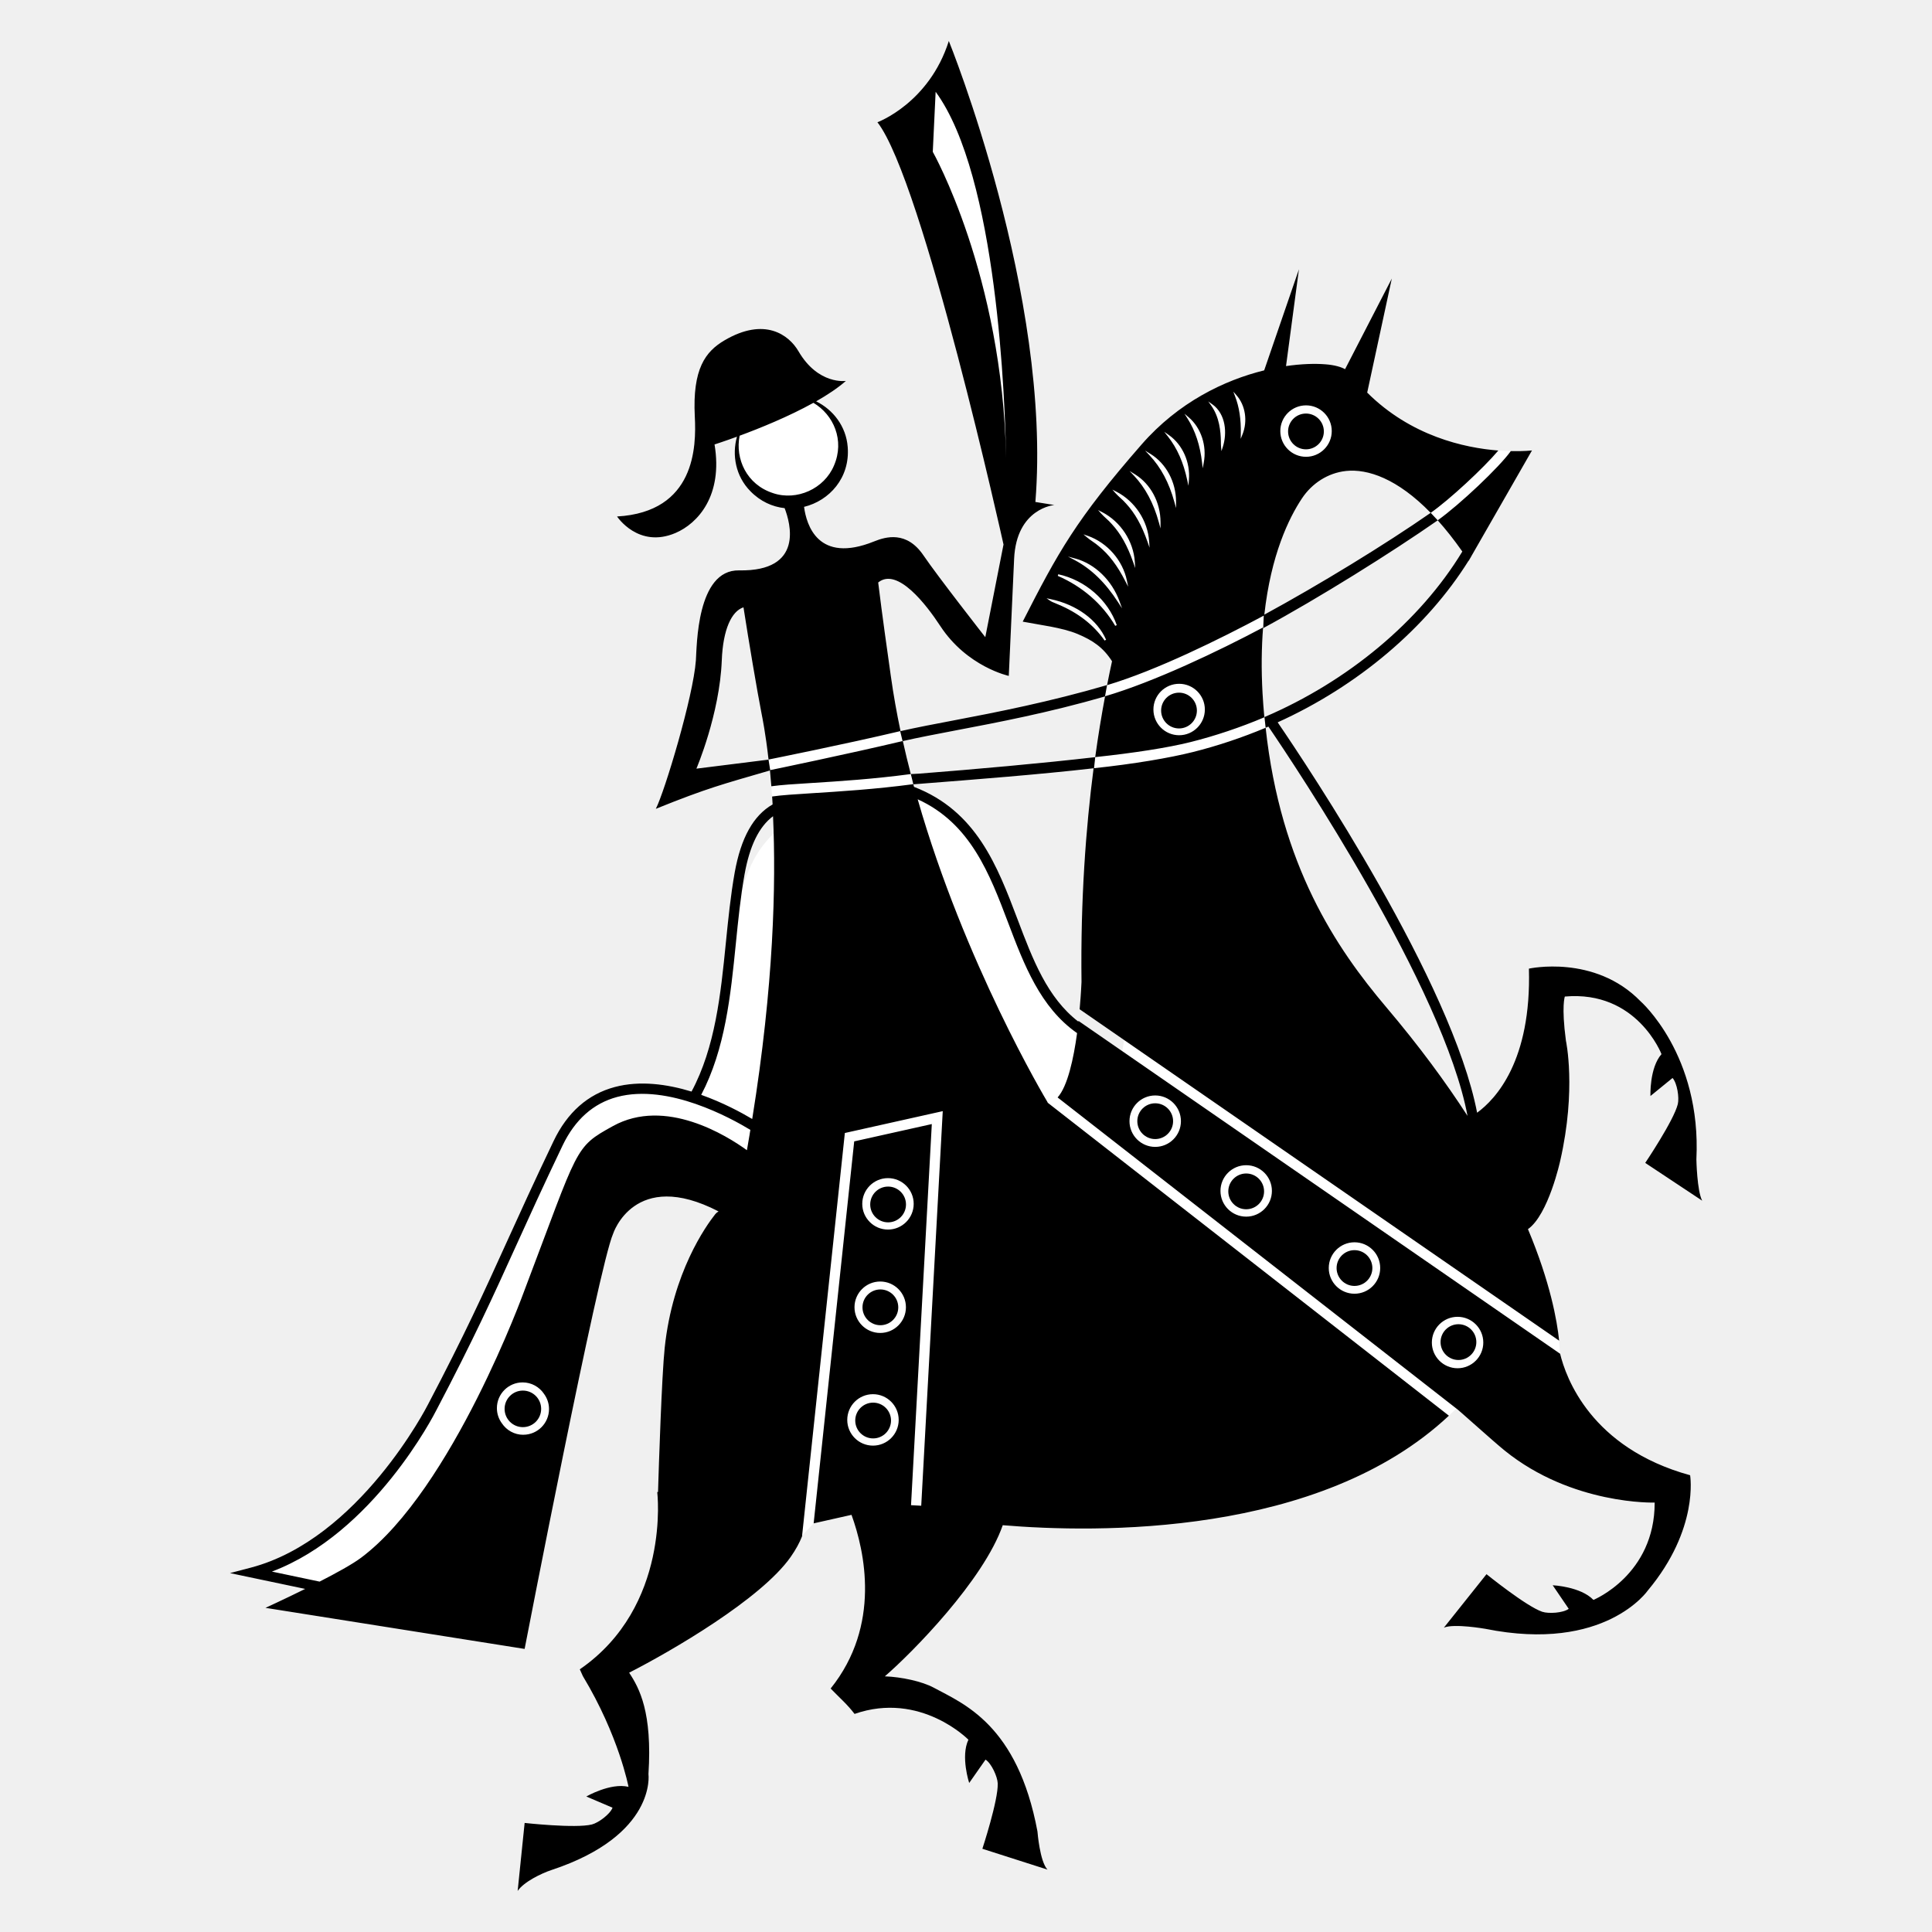
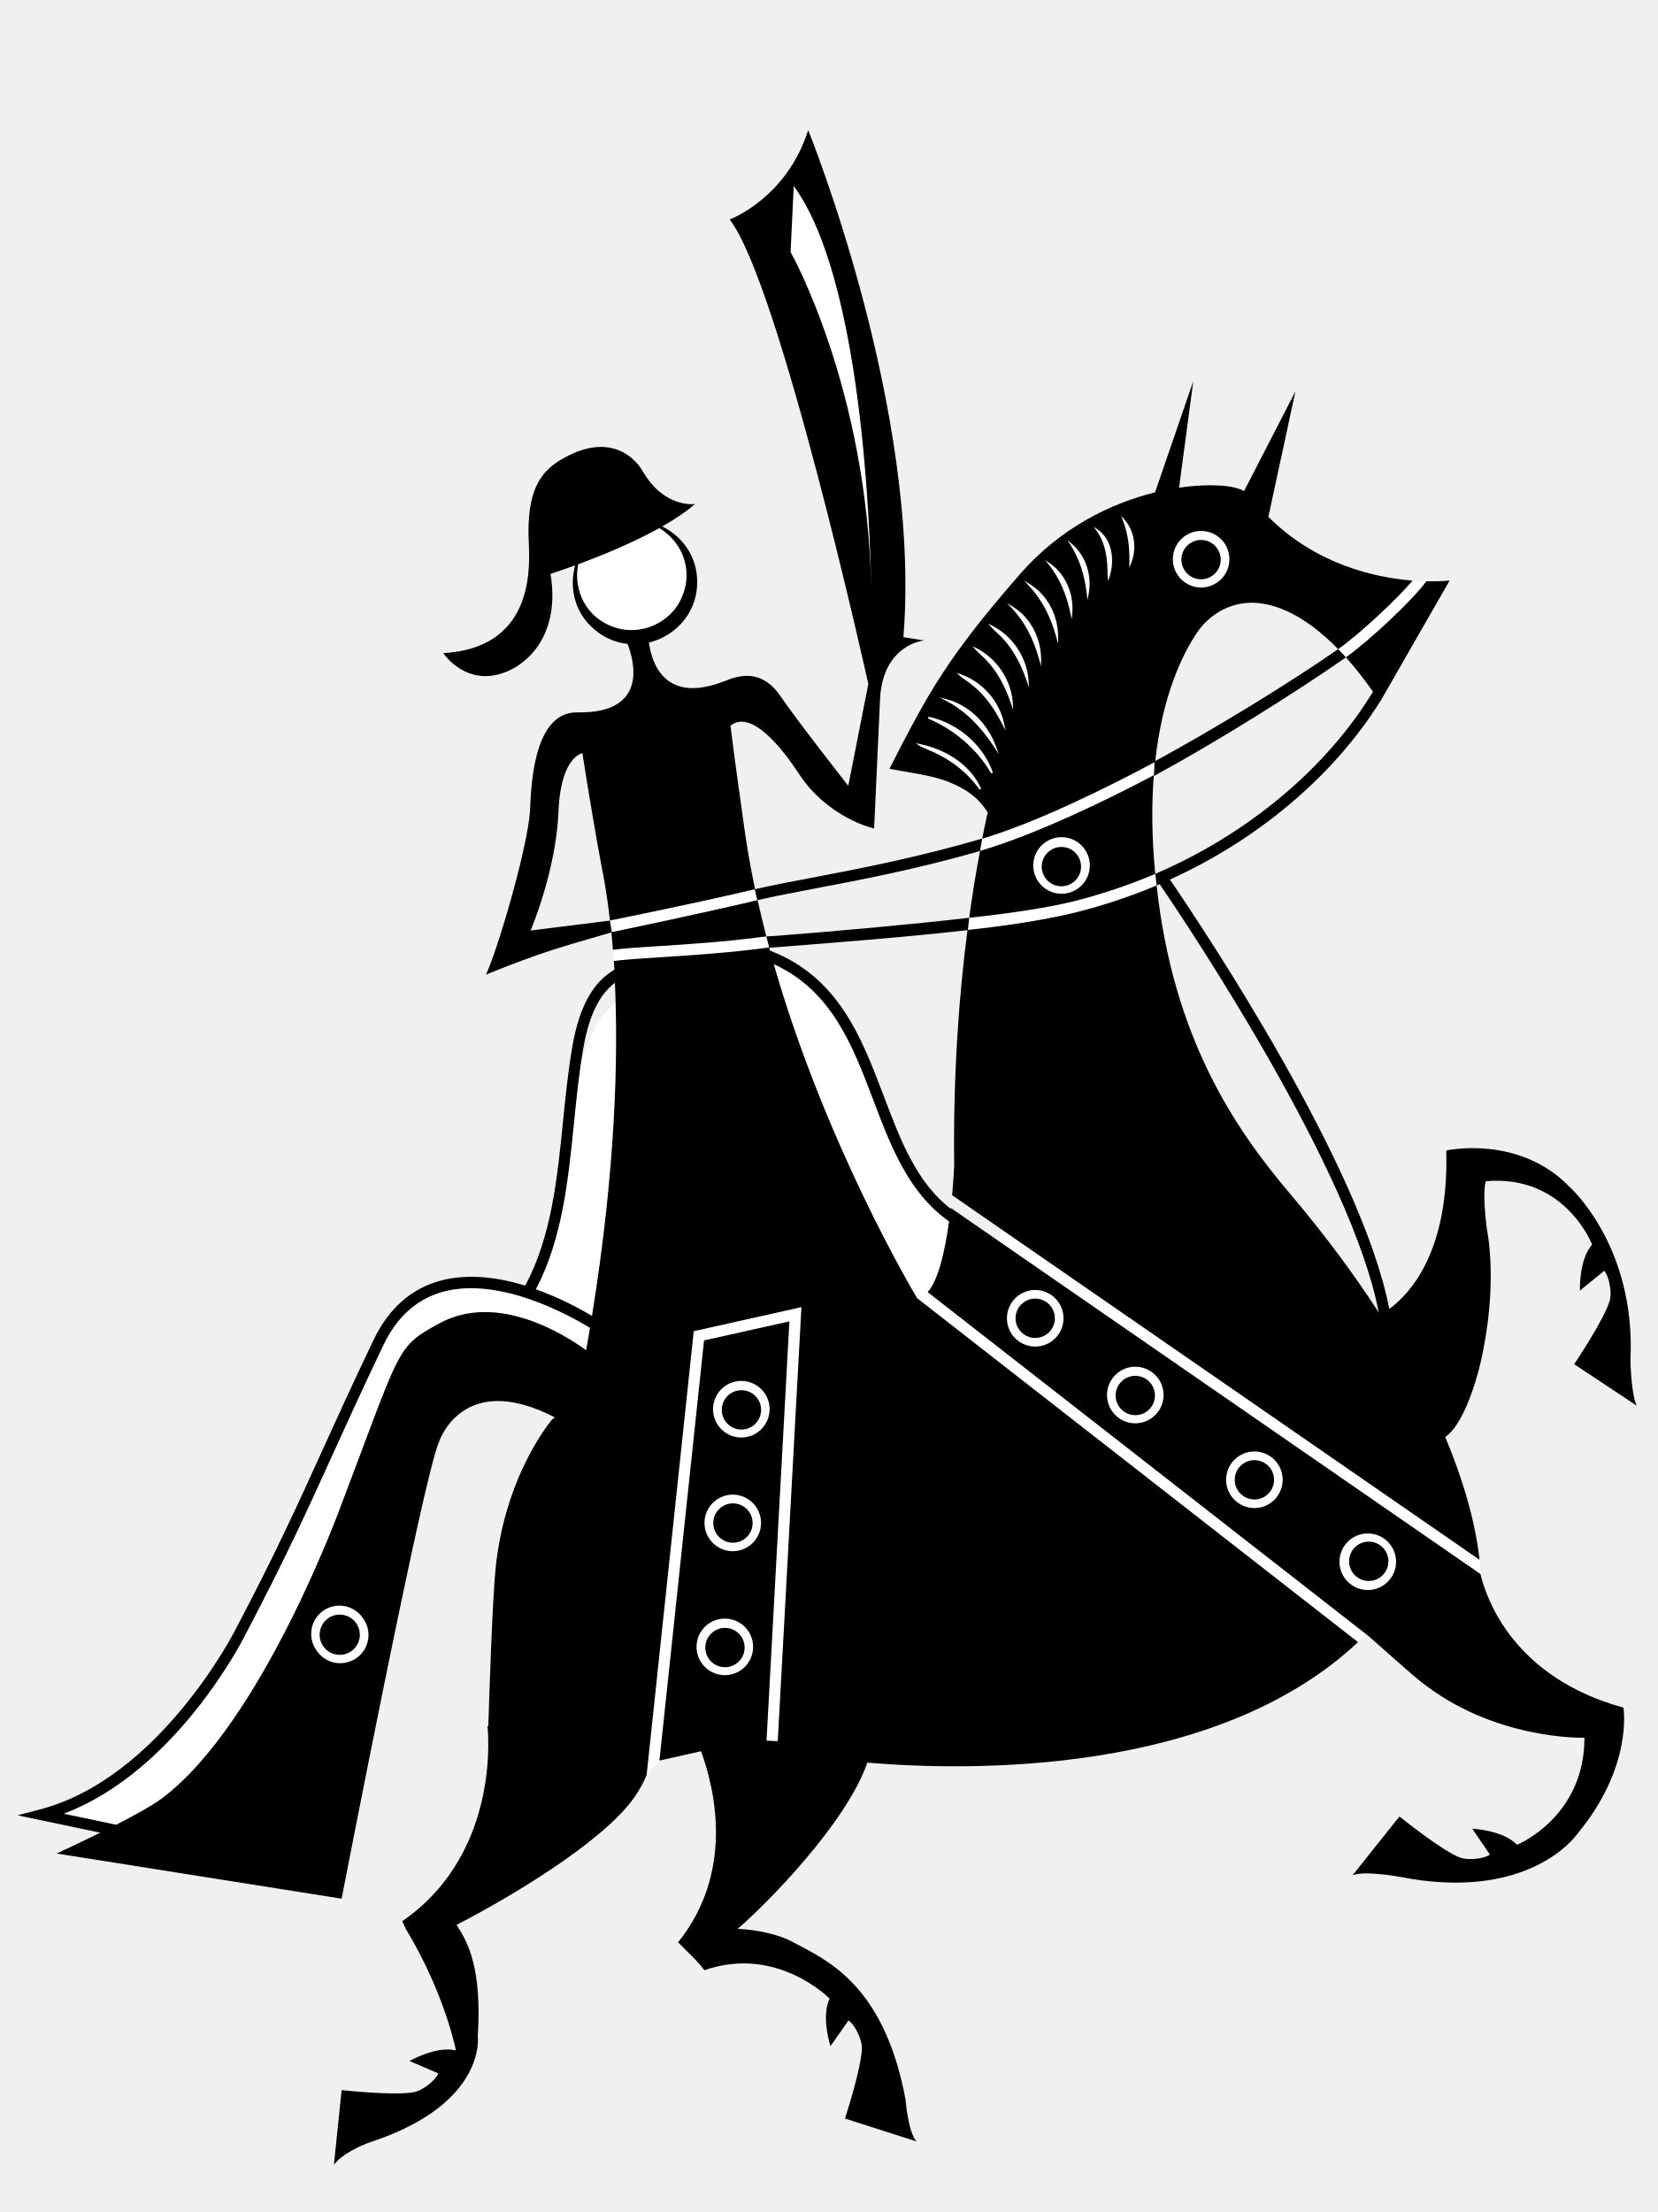
- <svg xmlns="http://www.w3.org/2000/svg" version="1.1" viewBox="0 0 595 595">
+ <svg xmlns="http://www.w3.org/2000/svg" id="Layer_1" version="1.1" viewBox="0 0 446 595">
  <defs>
    <style>
      .st0 {
        fill: #fff;
      }
    </style>
  </defs>
  <g id="Black">
-     <path class="st0" d="M480.47,416.9l-.04.03v-.04h0s-.26-4-.26-4c-.62-6.08-2.7-17.9-9.6-34.35,6.34-4.47,9.95-21.12,9.95-21.12,5.01-22.03,1.74-36.92,1.74-36.92-1.43-10.75-.33-13.59-.33-13.59,22.21-1.97,29.76,17.73,29.76,17.73-3.76,4.3-3.4,12.9-3.4,12.9l6.81-5.55c1.43,1.61,2.1,6.06,1.61,8.06-1.23,5.02-10.03,18.09-10.03,18.09l17.55,11.64c-1.61-3.04-1.79-12.72-1.79-12.72,1.61-32.24-17.22-48.72-17.22-48.72-14.15-14.51-34.36-10.03-34.36-10.03.8,28.4-10.2,40.17-15.95,44.37-7.72-40.04-51.94-106.34-61.42-120.22,24.65-11.15,45.88-29.1,58.8-49.79.01.02.02.03.03.05l.52-.91c.07-.11.14-.21.2-.32h-.02l18.79-32.77s-2.49.3-6.53.21l-3.84-.18c-10.45-.82-26.9-4.43-40.38-17.84l7.58-35.13-14.4,27.92c-1.15-.67-3.2-1.28-5.95-1.5-3.4-.27-7.58-.14-12.23.54l3.98-29.82-10.71,31.14c-12.25,3.01-26.39,9.81-37.75,22.82-20.19,23.12-25.72,33.18-36.62,54.57,5.1,1,12.11,1.79,16.9,3.8,4.72,1.98,7.88,4.14,10.61,8.4-.5,2.26-1.01,4.71-1.52,7.33-17.59,5.15-34.16,8.4-47.07,10.85-6.22,1.18-11.68,2.22-16.54,3.33-1.17-5.57-2.18-11.19-2.97-16.83-.91-6.46-2.69-18.89-3.91-28.94,5.91-4.81,14.88,6.92,19.09,13.36,8.25,12.63,21.13,15.41,21.13,15.41l1.64-36.02c.7-15.67,12.4-16.61,12.4-16.61l-5.85-.94c5.15-63.62-26.66-141.97-26.66-141.97-6.08,19.18-21.99,25.03-21.99,25.03,14.03,18.01,38.83,130.04,38.83,130.04l-5.61,28.53s-14.61-18.66-19.03-25.17c-5.18-7.63-11.59-5.77-15.21-4.31-17.33,7-20.85-5.17-21.57-10.64,7.77-1.89,14.2-8.92,13.44-18.45-.49-6.37-4.49-11.47-9.72-14.05,3.5-1.99,6.69-4.11,9.17-6.29,0,0-8.53,1.29-14.6-9.12-2.96-5.08-10.44-10.65-22.82-3.36-5.79,3.41-9.89,8.68-9.12,23.49.48,9.26.16,29.35-23.95,30.74,0,0,6.56,9.98,18.02,5.08,6.85-2.93,14.65-11.48,12.01-27.26,0,0,2.75-.87,6.9-2.39-1.58,5.69-.41,12.14,4.1,16.75,3.1,3.2,6.83,4.85,10.58,5.26,1.76,4.55,6.06,19.53-14.05,19.16-13.07-.24-12.97,23.39-13.28,27.72-.8,11.13-9.61,40.39-12.34,45.72,16.01-6.47,20.71-7.61,35.07-11.8l.51,4.85.32,4.39c.02.39.05.79.07,1.2-5.93,3.4-9.76,10.29-11.68,20.99-1.25,7-1.99,14.39-2.71,21.53-1.59,15.87-3.25,32.24-10.58,45.91-7.47-2.28-15.87-3.47-23.64-1.4-8.28,2.21-14.62,7.81-18.85,16.66-6,12.53-10.49,22.44-14.46,31.17-6.92,15.25-12.9,28.42-24.24,49.99-.21.41-21.13,41.4-54.52,50.19l-6.43,1.69,23.15,4.87c-6.54,3.23-12.23,5.83-12.23,5.83l79.82,12.65s22.77-117.76,27.26-127.88c0,0,6.53-20.28,32.46-6.86-.43.26-.77.54-1.01.84-2.87,3.63-13.1,17.93-15.57,41.11-.92,8.67-1.83,36.85-2.06,44.47h-.24s4.27,35.24-23.85,54.6c.33.77.64,1.44.94,2.09,11.11,18.42,14.06,34.1,14.06,34.1-5.55-1.33-13,2.98-13,2.98l8.08,3.45c-.76,2.02-4.39,4.68-6.39,5.17-5.02,1.25-20.68-.48-20.68-.48l-2.15,20.95c1.95-2.84,7.38-5.44,10.43-6.45,32.44-10.74,29.86-29.55,29.86-29.55,1.21-18.96-2.76-26.41-5.95-31.22,12.85-6.56,40.67-22.67,49.77-35.68,1.57-2.24,2.69-4.32,3.51-6.38h-.03l.02-.19,3.55-3.74,11.66-2.62c4.01,11.05,9.22,33.99-6.43,53.49,3.13,3.22,5.11,4.86,7.37,7.82,20.32-7.08,35.06,7.94,35.06,7.94-2.45,5.16.24,13.33.24,13.33l5.04-7.2c1.82,1.16,3.67,5.26,3.75,7.32.19,5.17-4.73,20.14-4.73,20.14l20.06,6.42c-2.38-2.49-3.09-11.75-3.09-11.75-6.14-32.91-22.81-39.35-31.93-44.28-3.62-1.96-10.02-3.32-15.07-3.5,8.38-7.22,30.39-29.56,36.31-46.54,28.68,2.41,97.55,3.65,137.4-33.73l2.29-2.21c.09-.09,11.22,9.99,14.88,12.95,20.82,16.84,46.2,16.02,46.2,16.02.03,22.3-18.86,29.97-18.86,29.97-3.95-4.12-12.55-4.51-12.55-4.51l4.94,7.26c-1.73,1.29-6.22,1.56-8.17.9-4.9-1.66-17.15-11.57-17.15-11.57l-13.13,16.47c3.17-1.34,12.82.37,12.82.37,36.85,7.41,50.03-11.86,50.03-11.86,15.82-18.97,12.99-35.45,12.99-35.45-30.58-8.41-38.29-30.13-40.04-37.43ZM322.31,184.25h.02s0,.01,0,.01h-.02ZM309.7,134.87c.08,2.45.12,4.52.15,6.12-.04-2.07-.12-4.1-.21-6.11.02,0,.04,0,.06,0ZM227.51,136.56c-.01,2.19.37,4.42,1.09,6.53-.82-2.07-1.19-4.3-1.09-6.53ZM236.69,233.93s0-.01,0-.02c0,0,0,0,0,0v.02s-22.2,2.78-22.2,2.78h-.01s7.17-16.7,7.82-33.36c.37-9.49,3.01-15.13,6.68-16.32,1.61,10.4,4.19,25.68,5.56,32.69.25,1.29,1.24,6.05,2.16,14.19,0,0,.02,0,.02,0,0,0-.02.02-.02.02ZM238.09,256.87c-5.16,4.99-7.96,11.12-9.63,17.67.25-1.77.53-3.52.84-5.25,1.58-8.81,4.46-14.7,8.77-17.91.08,1.7.14,3.5.19,5.34-.06.05-.12.1-.17.15ZM252.24,423.82l.24-2.29c.08.18.17.36.27.52-.16.59-.34,1.18-.51,1.77ZM340.94,211.01s0,0,0,0l-.62,3.42.62-3.42ZM280.5,238.39s0,0,0,0c-.36-1.4-.71-2.81-1.06-4.22l-1.39-5.94c4.82-1.1,10.26-2.13,16.45-3.32,12.72-2.42,28.49-5.42,45.81-10.43-1.04,5.56-2.08,11.78-3.03,18.69h0c-16.46,1.91-36.75,3.72-54.29,5.09l-2.49.13.4,1.65-.42-1.65ZM345.63,323.73l-13.5-9.33c0,.08-.02.15-.03.23-9.57-7.38-14.04-19.13-18.71-31.48-6.22-16.43-12.66-33.41-31.9-40.82l-.2-.78,1.89-.15c17.43-1.36,37.16-2.9,53.61-4.79-2.34,18.07-4.04,40.27-3.72,65.79,0,0-.13,3.53-.58,8.42l13.72,9.49c-.21,1.14-.4,2.28-.58,3.42ZM352.78,138.9l-.13-.14.16.1s-.02.02-.03.04ZM405.92,139.76c-.17.09-.34.17-.51.24.07-.1.03-.15-.16-.13.23-.04.46-.09.67-.11ZM400.98,153.47c3.09-4.64,8.01-7.83,13.55-8.42,6.68-.71,15.79,2.33,26.07,12.88-13.86,9.65-34.23,22.11-51.22,31.36,2.04-18.42,7.56-29.75,11.6-35.82ZM358.85,133.36l-.31-.39.45.31s-.09.05-.14.08ZM364.83,127.49l-.05-.09.09.07s-.02,0-.03.01ZM372.26,123.84l-.16-.22.27.19s-.07.02-.11.03ZM380.01,121.1l-.19-.49.38.42c-.06.02-.13.04-.19.06ZM388.83,213.53c-.38-6.83-.32-13.02.05-18.64l.17-1.87-.02.43c17.26-9.34,39.57-23.32,53.75-33.2,2.48,2.76,5,5.94,7.58,9.62h-.02c-12.99,21.43-35.21,39.99-60.96,50.98-.22-2.39-.41-4.82-.55-7.32ZM426.92,310.17c-15.42-18.2-32.52-43.55-37.14-86.04,0,0,0,0,0,0l-.39-3.23s.02,0,.03-.01l.36,3.24c.07-.03.77-.32.85-.36,8.51,12.49,53.92,80.52,61.32,119.88-6.67-10.31-14.89-21.51-25.03-33.48Z" />
+     <path class="st0" d="M398.28,423.4l-.04.03v-.04h0l-.25-3.84c-.6-5.84-2.59-17.2-9.22-33,6.09-4.29,9.56-20.29,9.56-20.29,4.81-21.16,1.67-35.47,1.67-35.47-1.37-10.33-.32-13.06-.32-13.06,21.34-1.89,28.59,17.03,28.59,17.03-3.61,4.13-3.27,12.39-3.27,12.39l6.54-5.33c1.37,1.55,2.02,5.82,1.55,7.74-1.18,4.82-9.64,17.38-9.64,17.38l16.86,11.18c-1.55-2.92-1.72-12.22-1.72-12.22,1.55-30.97-16.54-46.81-16.54-46.81-13.59-13.94-33.01-9.64-33.01-9.64.77,27.28-9.8,38.59-15.32,42.63-7.42-38.47-49.9-102.16-59.01-115.5,23.68-10.71,44.08-27.96,56.49-47.83,0,.02.02.03.03.05l.5-.87c.07-.11.13-.2.19-.31h-.02l18.05-31.48s-2.39.29-6.27.2l-3.69-.17c-10.04-.79-25.84-4.26-38.79-17.14l7.28-33.75-13.83,26.82c-1.1-.64-3.07-1.23-5.72-1.44-3.27-.26-7.28-.13-11.75.52l3.82-28.65-10.29,29.92c-11.77,2.89-25.35,9.42-36.27,21.92-19.4,22.21-24.71,31.88-35.18,52.43,4.9.96,11.63,1.72,16.24,3.65,4.53,1.9,7.57,3.98,10.19,8.07-.48,2.17-.97,4.52-1.46,7.04-16.9,4.95-32.82,8.07-45.22,10.42-5.98,1.13-11.22,2.13-15.89,3.2-1.12-5.35-2.09-10.75-2.85-16.17-.87-6.21-2.58-18.15-3.76-27.8,5.68-4.62,14.3,6.65,18.34,12.84,7.93,12.13,20.3,14.8,20.3,14.8l1.58-34.61c.67-15.05,11.91-15.96,11.91-15.96l-5.62-.9c4.95-61.12-25.61-136.39-25.61-136.39-5.84,18.43-21.13,24.05-21.13,24.05,13.48,17.3,37.3,124.93,37.3,124.93l-5.39,27.41s-14.04-17.93-18.28-24.18c-4.98-7.33-11.13-5.54-14.61-4.14-16.65,6.73-20.03-4.97-20.72-10.22,7.46-1.82,13.64-8.57,12.91-17.73-.47-6.12-4.31-11.02-9.34-13.5,3.36-1.91,6.43-3.95,8.81-6.04,0,0-8.19,1.24-14.03-8.76-2.84-4.88-10.03-10.23-21.92-3.23-5.56,3.28-9.5,8.34-8.76,22.57.46,8.9.15,28.2-23.01,29.53,0,0,6.3,9.59,17.31,4.88,6.58-2.81,14.07-11.03,11.54-26.19,0,0,2.64-.84,6.63-2.3-1.52,5.47-.39,11.66,3.94,16.09,2.98,3.07,6.56,4.66,10.16,5.05,1.69,4.37,5.82,18.76-13.5,18.41-12.56-.23-12.46,22.47-12.76,26.63-.77,10.69-9.23,38.8-11.86,43.92,15.38-6.22,19.9-7.31,33.69-11.34l.49,4.66.31,4.22c.02.37.05.76.07,1.15-5.7,3.27-9.38,9.89-11.22,20.17-1.2,6.73-1.91,13.82-2.6,20.68-1.53,15.25-3.12,30.97-10.16,44.11-7.18-2.19-15.25-3.33-22.71-1.35-7.95,2.12-14.05,7.5-18.11,16.01-5.76,12.04-10.08,21.56-13.89,29.95-6.65,14.65-12.39,27.3-23.29,48.03-.2.39-20.3,39.77-52.38,48.22l-6.18,1.62,22.24,4.68c-6.28,3.1-11.75,5.6-11.75,5.6l76.68,12.15s21.88-113.13,26.19-122.86c0,0,6.27-19.48,31.18-6.59-.41.25-.74.52-.97.81-2.76,3.49-12.59,17.23-14.96,39.5-.88,8.33-1.76,35.4-1.98,42.72h-.23s4.1,33.86-22.91,52.46c.32.74.61,1.38.9,2.01,10.67,17.7,13.51,32.76,13.51,32.76-5.33-1.28-12.49,2.86-12.49,2.86l7.76,3.31c-.73,1.94-4.22,4.5-6.14,4.97-4.82,1.2-19.87-.46-19.87-.46l-2.07,20.13c1.87-2.73,7.09-5.23,10.02-6.2,31.17-10.32,28.69-28.39,28.69-28.39,1.16-18.22-2.65-25.37-5.72-29.99,12.35-6.3,39.07-21.78,47.81-34.28,1.51-2.15,2.58-4.15,3.37-6.13h-.03l.02-.18,3.41-3.59,11.2-2.52c3.85,10.62,8.86,32.65-6.18,51.39,3.01,3.09,4.91,4.67,7.08,7.51,19.52-6.8,33.68,7.63,33.68,7.63-2.35,4.96.23,12.81.23,12.81l4.84-6.92c1.75,1.11,3.53,5.05,3.6,7.03.18,4.97-4.54,19.35-4.54,19.35l19.27,6.17c-2.29-2.39-2.97-11.29-2.97-11.29-5.9-31.62-21.91-37.8-30.68-42.54-3.48-1.88-9.63-3.19-14.48-3.36,8.05-6.94,29.2-28.4,34.88-44.71,27.55,2.32,93.72,3.51,132-32.41l2.2-2.12c.09-.09,10.78,9.6,14.3,12.44,20,16.18,44.39,15.39,44.39,15.39.03,21.42-18.12,28.79-18.12,28.79-3.79-3.96-12.06-4.33-12.06-4.33l4.75,6.97c-1.66,1.24-5.98,1.5-7.85.86-4.71-1.59-16.48-11.12-16.48-11.12l-12.61,15.82c3.05-1.29,12.32.36,12.32.36,35.4,7.12,48.06-11.39,48.06-11.39,15.2-18.22,12.48-34.06,12.48-34.06-29.38-8.08-36.79-28.95-38.47-35.96h0l.06.02ZM246.34,199.89h.02-.02ZM234.22,152.45c.08,2.35.12,4.34.14,5.88-.04-1.99-.12-3.94-.2-5.87h.06ZM155.26,154.07c0,2.1.36,4.25,1.05,6.27-.79-1.99-1.14-4.13-1.05-6.27ZM164.08,247.62v-.02h0v.02l-21.33,2.67h0s6.89-16.04,7.51-32.05c.36-9.12,2.89-14.54,6.42-15.68,1.55,9.99,4.03,24.67,5.34,31.41.24,1.24,1.19,5.81,2.08,13.63h.02l-.02.02h-.02ZM165.42,269.66c-4.96,4.79-7.65,10.68-9.25,16.98.24-1.7.51-3.38.81-5.04,1.52-8.46,4.28-14.12,8.43-17.21.08,1.63.13,3.36.18,5.13-.06.05-.12.1-.16.14h0ZM179.02,430.05l.23-2.2c.08.17.16.35.26.5-.15.57-.33,1.13-.49,1.7h0ZM264.23,225.6h0l-.6,3.29.6-3.29ZM206.17,251.9h0c-.35-1.35-.68-2.7-1.02-4.05l-1.34-5.71c4.63-1.06,9.86-2.05,15.8-3.19,12.22-2.32,27.37-5.21,44.01-10.02-1,5.34-2,11.32-2.91,17.96h0c-15.81,1.83-35.31,3.57-52.16,4.89l-2.39.12.38,1.59-.4-1.59h.03ZM268.74,333.89l-12.97-8.96c0,.08-.02.14-.03.22-9.19-7.09-13.49-18.38-17.98-30.24-5.98-15.78-12.16-32.1-30.65-39.22l-.19-.75,1.82-.14c16.75-1.31,35.7-2.79,51.5-4.6-2.25,17.36-3.88,38.69-3.57,63.21,0,0-.12,3.39-.56,8.09l13.18,9.12c-.2,1.1-.38,2.19-.56,3.29h0v-.02ZM275.61,156.32l-.12-.13.15.1s-.02.02-.03.04h0ZM326.66,157.15c-.16.09-.33.16-.49.23.07-.1.03-.14-.15-.12.22-.04.44-.09.64-.11h0ZM321.92,170.32c2.97-4.46,7.7-7.52,13.02-8.09,6.42-.68,15.17,2.24,25.05,12.37-13.32,9.27-32.89,21.24-49.21,30.13,1.96-17.7,7.26-28.58,11.14-34.41ZM281.44,151l-.3-.37.43.3s-.09.05-.13.08h0ZM287.19,145.36l-.05-.09.09.07h-.03v.02ZM294.32,141.85l-.15-.21.26.18s-.07.02-.11.03h0ZM301.77,139.22l-.18-.47.37.4c-.06.02-.12.04-.18.06h-.01ZM310.24,228.02c-.37-6.56-.31-12.51.05-17.91l.16-1.8-.02.41c16.58-8.97,38.02-22.4,51.64-31.9,2.38,2.65,4.8,5.71,7.28,9.24h-.02c-12.48,20.59-33.83,38.42-58.57,48.98-.21-2.3-.39-4.63-.53-7.03h0ZM346.84,320.86c-14.81-17.49-31.24-41.84-35.68-82.66h0l-.37-3.1h.03l.35,3.11c.07-.03.74-.31.82-.35,8.18,12,51.8,77.36,58.91,115.17-6.41-9.91-14.31-20.67-24.05-32.16h-.01Z" />
  </g>
  <g id="Black_copy">
-     <circle cx="161.03" cy="433.89" r="5.63" />
-     <path d="M355.77,339.78c-3.04,0-5.51,2.47-5.51,5.51s2.47,5.51,5.51,5.51,5.51-2.47,5.51-5.51-2.47-5.51-5.51-5.51Z" />
-     <path d="M273.51,365.43c-3.04,0-5.51,2.47-5.51,5.51s2.47,5.51,5.51,5.51,5.51-2.47,5.51-5.51-2.47-5.51-5.51-5.51Z" />
-     <path d="M271.13,397.11c-3.04,0-5.51,2.47-5.51,5.51s2.47,5.51,5.51,5.51,5.51-2.47,5.51-5.51-2.47-5.51-5.51-5.51Z" />
-     <path d="M268.9,431.97c-3.04,0-5.51,2.47-5.51,5.51s2.47,5.51,5.51,5.51,5.51-2.47,5.51-5.51-2.47-5.51-5.51-5.51Z" />
-     <path d="M383.79,361.4c-3.04,0-5.51,2.47-5.51,5.51s2.47,5.51,5.51,5.51,5.51-2.47,5.51-5.51-2.47-5.51-5.51-5.51Z" />
-     <path d="M417.14,385.01c-3.04,0-5.51,2.47-5.51,5.51s2.47,5.51,5.51,5.51,5.51-2.47,5.51-5.51-2.47-5.51-5.51-5.51Z" />
-     <path d="M449.16,407.82c-3.04,0-5.51,2.47-5.51,5.51s2.47,5.51,5.51,5.51,5.51-2.47,5.51-5.51-2.47-5.51-5.51-5.51Z" />
-     <path d="M480.43,416.93v-.04l-148.3-102.49c0,.08-.02.15-.03.23-9.57-7.38-14.04-19.13-18.71-31.48-6.22-16.43-12.66-33.41-31.9-40.82-.07-.26-.14-.52-.21-.78l1.9-.15c17.43-1.36,37.16-2.9,53.61-4.79-2.34,18.07-4.04,40.27-3.72,65.79,0,0-.13,3.53-.58,8.42l147.68,102.07c-.62-6.08-2.7-17.9-9.6-34.35,6.34-4.47,9.95-21.12,9.95-21.12,5.01-22.03,1.74-36.92,1.74-36.92-1.43-10.75-.33-13.59-.33-13.59,22.21-1.97,29.76,17.73,29.76,17.73-3.76,4.3-3.4,12.9-3.4,12.9l6.81-5.55c1.43,1.61,2.1,6.06,1.61,8.06-1.23,5.02-10.03,18.09-10.03,18.09l17.55,11.64c-1.61-3.04-1.79-12.72-1.79-12.72,1.61-32.24-17.22-48.72-17.22-48.72-14.15-14.51-34.36-10.03-34.36-10.03.8,28.4-10.2,40.17-15.95,44.37-7.72-40.04-51.94-106.34-61.42-120.22,24.65-11.15,45.88-29.1,58.8-49.79.01.02.02.03.03.05l.52-.91c.07-.11.14-.21.2-.32h-.02l18.79-32.77s-2.49.3-6.53.21c-3.54,4.96-15.69,16.44-22.51,21.31,2.48,2.76,5.01,5.95,7.59,9.63h-.02c-12.99,21.43-35.21,39.99-60.96,50.98-.22-2.39-.41-4.82-.55-7.32-.42-7.51-.31-14.25.17-20.3-13.61,7.24-33.55,16.77-48.68,21.2l.62-3.42c15.2-4.53,34.86-14.25,48.26-21.41l-.17,3.85c17.26-9.34,39.57-23.32,53.75-33.2l-2.17-2.32c-13.86,9.65-34.23,22.11-51.23,31.36,2.04-18.42,7.56-29.75,11.6-35.82,3.09-4.64,8.01-7.83,13.55-8.42,6.68-.71,15.79,2.33,26.08,12.89,5.77-4.03,16.3-13.81,20.83-19.19-10.45-.82-26.9-4.43-40.38-17.84l7.58-35.13-14.4,27.92c-1.15-.67-3.2-1.28-5.95-1.5-3.4-.27-7.58-.14-12.23.54l3.98-29.82-10.71,31.14c-12.25,3.01-26.39,9.81-37.75,22.82-20.19,23.12-25.72,33.18-36.62,54.57,5.1,1,12.11,1.79,16.9,3.8,4.72,1.98,7.88,4.14,10.61,8.4-.5,2.26-1.01,4.71-1.52,7.33-17.59,5.15-34.16,8.4-47.07,10.85-6.22,1.18-11.68,2.22-16.54,3.33-1.17-5.57-2.18-11.19-2.97-16.83-.91-6.46-2.69-18.89-3.91-28.94,5.91-4.81,14.88,6.92,19.09,13.36,8.25,12.63,21.13,15.41,21.13,15.41l1.64-36.02c.7-15.67,12.4-16.61,12.4-16.61l-5.85-.94c5.15-63.62-26.66-141.97-26.66-141.97-6.08,19.18-21.99,25.03-21.99,25.03,14.03,18.01,38.83,130.04,38.83,130.04l-5.61,28.53s-14.61-18.66-19.03-25.17c-5.18-7.63-11.59-5.77-15.21-4.31-17.33,7-20.85-5.17-21.57-10.64,7.77-1.89,14.2-8.92,13.44-18.45-.49-6.37-4.49-11.47-9.72-14.05,3.5-1.99,6.69-4.11,9.17-6.29,0,0-8.53,1.29-14.6-9.12-2.96-5.08-10.44-10.65-22.82-3.36-5.79,3.41-9.89,8.68-9.12,23.49.48,9.26.16,29.35-23.95,30.74,0,0,6.56,9.98,18.02,5.08,6.85-2.93,14.65-11.48,12.01-27.26,0,0,2.75-.87,6.9-2.39-1.58,5.69-.41,12.14,4.1,16.75,3.1,3.2,6.83,4.85,10.58,5.26,1.76,4.55,6.06,19.53-14.05,19.16-13.07-.24-12.97,23.39-13.28,27.72-.8,11.13-9.61,40.39-12.34,45.72,16.04-6.48,20.73-7.61,35.15-11.82.15,1.52.29,3.15.43,4.87,2.89-.41,7.16-.69,12.54-1.02,8.38-.53,18.8-1.19,30.41-2.74-.87-3.36-1.69-6.75-2.45-10.16,4.82-1.1,10.26-2.13,16.46-3.32,12.72-2.42,28.49-5.42,45.81-10.43-1.04,5.56-2.08,11.78-3.03,18.69,11.92-1.27,22.33-2.88,29.34-4.63,7.59-1.9,15.41-4.53,22.79-7.65l.36,3.24c.07-.03.77-.32.85-.36,8.51,12.49,53.92,80.52,61.32,119.88-6.67-10.31-14.89-21.51-25.03-33.48-15.42-18.2-32.52-43.55-37.14-86.04-7.33,3.07-14.85,5.58-22.38,7.47-7.22,1.81-18.23,3.69-30.47,4.98l.37-3.4c-16.46,1.9-36.76,3.71-54.3,5.08l-2.49.13.76,3.11c-11.77,1.58-22.96,2.26-30.97,2.77-5.45.34-9.76.62-12.51,1.03.05.8.1,1.6.15,2.44-5.93,3.4-9.76,10.29-11.68,20.99-1.25,7-1.99,14.39-2.71,21.53-1.59,15.87-3.25,32.24-10.58,45.91-7.47-2.28-15.87-3.47-23.64-1.4-8.28,2.21-14.62,7.81-18.85,16.66-6,12.53-10.49,22.44-14.46,31.17-6.92,15.25-12.9,28.42-24.24,49.99-.21.41-21.13,41.4-54.52,50.19l-6.43,1.69,23.15,4.87c-6.54,3.23-12.23,5.83-12.23,5.83l79.82,12.65s22.77-117.76,27.26-127.88c0,0,6.53-20.28,32.46-6.86-.43.26-.77.54-1.01.84-2.87,3.63-13.1,17.93-15.57,41.11-.92,8.67-1.83,36.85-2.06,44.47h-.24s4.27,35.24-23.85,54.6c.33.77.64,1.44.94,2.09,11.11,18.42,14.06,34.1,14.06,34.1-5.55-1.33-13,2.98-13,2.98l8.08,3.45c-.76,2.02-4.39,4.68-6.39,5.17-5.02,1.25-20.68-.48-20.68-.48l-2.15,20.95c1.95-2.84,7.38-5.44,10.43-6.45,32.44-10.74,29.86-29.55,29.86-29.55,1.21-18.96-2.76-26.41-5.95-31.22,12.85-6.56,40.67-22.67,49.77-35.68,1.57-2.24,2.69-4.32,3.51-6.38h-.03l13.18-124.15,30.15-6.73-6.63,121.52-3.14-.17,6.4-117.37-23.9,5.33-12.49,117.64,11.66-2.62c4.01,11.05,9.22,33.99-6.43,53.49,3.13,3.22,5.11,4.86,7.37,7.82,20.32-7.08,35.06,7.94,35.06,7.94-2.45,5.16.24,13.33.24,13.33l5.04-7.2c1.82,1.16,3.67,5.26,3.75,7.32.19,5.17-4.73,20.14-4.73,20.14l20.06,6.42c-2.38-2.49-3.09-11.75-3.09-11.75-6.14-32.91-22.81-39.35-31.93-44.28-3.62-1.96-10.02-3.32-15.07-3.5,8.38-7.22,30.39-29.56,36.31-46.54,28.68,2.41,97.55,3.65,137.4-33.73l-123.6-96.42.04-.05c-.81-1.35-25.59-42.93-40.04-93.36,16.25,7.38,22.16,22.97,27.88,38.07,4.86,12.83,9.88,26.04,21.21,33.94-1.07,7.85-2.91,16.38-6,19.81l122.8,95.8c.09-.09,11.22,9.99,14.88,12.95,20.82,16.84,46.2,16.02,46.2,16.02.03,22.3-18.86,29.97-18.86,29.97-3.95-4.12-12.55-4.51-12.55-4.51l4.94,7.26c-1.73,1.29-6.22,1.56-8.17.9-4.9-1.66-17.15-11.57-17.15-11.57l-13.13,16.47c3.17-1.34,12.82.37,12.82.37,36.85,7.41,50.03-11.86,50.03-11.86,15.82-18.97,12.99-35.45,12.99-35.45-30.58-8.41-38.29-30.13-40.04-37.43l-.04.03ZM402.22,124.84c4.37,0,7.92,3.55,7.92,7.92s-3.55,7.92-7.92,7.92-7.92-3.55-7.92-7.92,3.55-7.92,7.92-7.92ZM380.77,121.69c2.79,3.13,3.54,8.01,1.86,12.14l-.53,1.32.03-1.42c.1-4.61-.47-8.35-1.79-11.77l-.52-1.35.96,1.08h0ZM373.39,124.54c4.17,3.01,4.57,8.93,3.18,13.17l-.4,1.22-.11-1.27c-.05-.55-.06-1.09-.06-1.61v-.14c-.06-3.01-.43-7.42-2.98-11l-.92-1.29,1.28.93h.01ZM366.11,128.54c3.79,3.25,5.6,8.73,4.61,13.97l-.32,1.7-.2-1.72c-.61-5.37-2.08-9.82-4.48-13.61l-.94-1.48,1.33,1.14h0ZM360.03,134.02c4.18,2.95,6.58,8.37,6.12,13.81l-.15,1.77-.37-1.74c-1.15-5.43-3.1-9.84-5.97-13.47l-1.12-1.42,1.48,1.04h0ZM354.36,139.82c4.81,2.99,7.81,8.62,7.83,14.69v1.96l-.52-1.89c-1.63-5.92-4.13-10.62-7.65-14.36l-1.37-1.46,1.7,1.06h0ZM349.58,146.1c4.81,2.99,7.81,8.62,7.83,14.69v1.96l-.52-1.89c-1.63-5.92-4.13-10.61-7.65-14.36l-1.37-1.46,1.7,1.06h0ZM343.85,151.44c5.68,2.93,9.63,8.93,10.05,15.29l.13,1.93-.64-1.83c-1.77-5.06-3.86-8.79-6.59-11.74-.52-.61-1.12-1.17-1.71-1.7-.53-.49-1.08-.99-1.57-1.54l-.94-1.06,1.26.65h.01ZM339.44,157.73c5.68,2.93,9.63,8.93,10.05,15.29l.13,1.93-.64-1.83c-1.77-5.06-3.86-8.79-6.59-11.74-.52-.61-1.12-1.17-1.71-1.7-.53-.49-1.08-.99-1.57-1.54l-.94-1.06,1.26.65h.01ZM335.01,165.02c6.03,2.13,10.75,7.54,12.04,13.77l.39,1.9-.88-1.72c-2.44-4.77-5.02-8.19-8.13-10.73-.6-.54-1.27-1-1.92-1.45-.59-.41-1.21-.84-1.76-1.31l-1.08-.92,1.33.47h.01ZM331.2,172.02c6.02,1.65,11.22,6.69,13.57,13.15l.79,2.18-1.26-1.94c-3.88-5.99-8.23-10.21-13.29-12.9l-2.1-1.11,2.29.63h0ZM340.19,197.27c-3.42-4.87-8.25-8.61-14.33-11.13-.27-.13-.57-.25-.89-.38-.58-.23-1.18-.47-1.6-.77l-1.06-.74,1.26.27c7.99,1.68,14.37,6.35,17.07,12.49l-.45.26h0ZM325.76,177.36l.16-.5c8.26,1.79,15.33,7.94,18.01,15.66l-.47.22c-3.98-6.77-10.1-12.09-17.69-15.39h-.01ZM287.27,46.75l.88-18.48c19.07,25.98,21.39,95.73,21.7,112.72-1.11-56.29-22.58-94.23-22.58-94.23h0ZM238.08,151.87c-8.14-2.62-11.71-10.57-10.3-17.68,6.22-2.3,15.12-5.9,22.73-10.13,6.18,3.66,9.7,11.52,6.33,19.32-2.99,7.14-11.43,10.96-18.77,8.49h.01ZM214.47,236.73s7.17-16.71,7.82-33.37c.37-9.49,3.01-15.13,6.68-16.32,1.61,10.4,4.19,25.68,5.56,32.69.25,1.29,1.24,6.06,2.16,14.21l-22.21,2.78h-.01ZM237.2,237.18l-.52-3.26c.24-.05,23.99-4.81,40.55-8.75l.73,3.06c-16.62,3.95-40.52,8.9-40.76,8.94h0ZM363.14,226.43c-4.37,0-7.92-3.55-7.92-7.92s3.55-7.92,7.92-7.92,7.92,3.55,7.92,7.92-3.55,7.92-7.92,7.92ZM161.15,441.87c-2.74,0-5.16-1.4-6.58-3.53-.97-1.31-1.54-2.93-1.54-4.68,0-4.37,3.55-7.92,7.92-7.92,2.74,0,5.16,1.4,6.59,3.53.96,1.31,1.54,2.92,1.54,4.67,0,4.37-3.55,7.92-7.92,7.92h0ZM230.9,349.16c-.1.59-.2,1.17-.3,1.76-.19,1.11-.38,2.21-.57,3.31-6.13-4.44-25.08-16.37-41.25-7.44-12.05,6.65-10.4,6.18-27.26,50.59,0,0-22.14,61.27-50.31,82.35-2.64,1.98-7.64,4.73-12.78,7.36l-14.69-3.09c31.3-11.8,49.97-48.34,50.78-49.96,11.36-21.63,17.36-34.83,24.3-50.13,4.15-9.15,8.45-18.61,14.43-31.11,3.82-7.97,9.48-13.01,16.82-14.97,7.87-2.1,16.66-.46,24.25,2.17l.04.02h0c7.37,2.56,13.59,6.05,16.73,7.95-.07.4-.13.79-.2,1.19h0ZM231.65,344.61c-3.4-2.02-9.05-5.07-15.7-7.43,7.4-14.11,9.06-30.61,10.67-46.6.71-7.08,1.45-14.41,2.68-21.29,1.58-8.81,4.46-14.7,8.77-17.91.95,20.9.24,51.98-6.41,93.23h0ZM268.85,445.21c-4.37,0-7.92-3.55-7.92-7.92s3.55-7.92,7.92-7.92,7.92,3.55,7.92,7.92-3.55,7.92-7.92,7.92ZM271.08,410.51c-4.37,0-7.92-3.55-7.92-7.92s3.55-7.92,7.92-7.92,7.92,3.55,7.92,7.92-3.55,7.92-7.92,7.92ZM273.47,378.67c-4.37,0-7.92-3.55-7.92-7.92s3.55-7.92,7.92-7.92,7.92,3.55,7.92,7.92-3.55,7.92-7.92,7.92ZM355.77,353.21c-4.37,0-7.92-3.55-7.92-7.92s3.55-7.92,7.92-7.92,7.92,3.55,7.92,7.92-3.55,7.92-7.92,7.92ZM383.79,374.69c-4.37,0-7.92-3.55-7.92-7.92s3.55-7.92,7.92-7.92,7.92,3.55,7.92,7.92-3.55,7.92-7.92,7.92ZM417.14,398.43c-4.37,0-7.92-3.55-7.92-7.92s3.55-7.92,7.92-7.92,7.92,3.55,7.92,7.92-3.55,7.92-7.92,7.92ZM448.89,421.38c-4.37,0-7.92-3.55-7.92-7.92s3.55-7.92,7.92-7.92,7.92,3.55,7.92,7.92-3.55,7.92-7.92,7.92Z" />
-     <path d="M402.2,138.38c3.04,0,5.51-2.47,5.51-5.51s-2.47-5.51-5.51-5.51-5.51,2.47-5.51,5.51,2.47,5.51,5.51,5.51Z" />
-     <path d="M363.1,213.32c-3.04,0-5.51,2.47-5.51,5.51s2.47,5.51,5.51,5.51,5.51-2.47,5.51-5.51-2.47-5.51-5.51-5.51Z" />
+     <circle cx="91.39" cy="439.72" r="5.41" />
+     <path d="M278.48,349.31c-2.92,0-5.29,2.37-5.29,5.29s2.37,5.29,5.29,5.29,5.29-2.37,5.29-5.29-2.37-5.29-5.29-5.29Z" />
+     <path d="M199.45,373.95c-2.92,0-5.29,2.37-5.29,5.29s2.37,5.29,5.29,5.29,5.29-2.37,5.29-5.29-2.37-5.29-5.29-5.29Z" />
+     <path d="M197.17,404.39c-2.92,0-5.29,2.37-5.29,5.29s2.37,5.29,5.29,5.29,5.29-2.37,5.29-5.29-2.37-5.29-5.29-5.29Z" />
+     <path d="M195.02,437.88c-2.92,0-5.29,2.37-5.29,5.29s2.37,5.29,5.29,5.29,5.29-2.37,5.29-5.29-2.37-5.29-5.29-5.29Z" />
+     <path d="M305.4,370.08c-2.92,0-5.29,2.37-5.29,5.29s2.37,5.29,5.29,5.29,5.29-2.37,5.29-5.29-2.37-5.29-5.29-5.29Z" />
+     <path d="M337.44,392.76c-2.92,0-5.29,2.37-5.29,5.29s2.37,5.29,5.29,5.29,5.29-2.37,5.29-5.29-2.37-5.29-5.29-5.29Z" />
+     <path d="M368.2,414.68c-2.92,0-5.29,2.37-5.29,5.29s2.37,5.29,5.29,5.29,5.29-2.37,5.29-5.29-2.37-5.29-5.29-5.29Z" />
+     <path d="M398.25,423.43v-.04l-142.47-98.46c0,.08-.02.14-.03.22-9.19-7.09-13.49-18.38-17.98-30.24-5.98-15.78-12.16-32.1-30.65-39.22-.07-.25-.13-.5-.2-.75l1.83-.14c16.75-1.31,35.7-2.79,51.5-4.6-2.25,17.36-3.88,38.69-3.57,63.21,0,0-.12,3.39-.56,8.09l141.88,98.06c-.6-5.84-2.59-17.2-9.22-33,6.09-4.29,9.56-20.29,9.56-20.29,4.81-21.16,1.67-35.47,1.67-35.47-1.37-10.33-.32-13.06-.32-13.06,21.34-1.89,28.59,17.03,28.59,17.03-3.61,4.13-3.27,12.39-3.27,12.39l6.54-5.33c1.37,1.55,2.02,5.82,1.55,7.74-1.18,4.82-9.64,17.38-9.64,17.38l16.86,11.18c-1.55-2.92-1.72-12.22-1.72-12.22,1.55-30.97-16.54-46.81-16.54-46.81-13.59-13.94-33.01-9.64-33.01-9.64.77,27.28-9.8,38.59-15.32,42.63-7.42-38.47-49.9-102.16-59.01-115.5,23.68-10.71,44.08-27.96,56.49-47.83,0,.02.02.03.03.05l.5-.87c.07-.11.13-.2.19-.31h-.02l18.05-31.48s-2.39.29-6.27.2c-3.4,4.77-15.07,15.79-21.63,20.47,2.38,2.65,4.81,5.72,7.29,9.25h-.02c-12.48,20.59-33.83,38.42-58.57,48.98-.21-2.3-.39-4.63-.53-7.03-.4-7.21-.3-13.69.16-19.5-13.08,6.96-32.23,16.11-46.77,20.37l.6-3.29c14.6-4.35,33.49-13.69,46.36-20.57l-.16,3.7c16.58-8.97,38.02-22.4,51.64-31.9l-2.08-2.23c-13.32,9.27-32.89,21.24-49.22,30.13,1.96-17.7,7.26-28.58,11.14-34.41,2.97-4.46,7.7-7.52,13.02-8.09,6.42-.68,15.17,2.24,25.06,12.38,5.54-3.87,15.66-13.27,20.01-18.44-10.04-.79-25.84-4.26-38.79-17.14l7.28-33.75-13.83,26.82c-1.1-.64-3.07-1.23-5.72-1.44-3.27-.26-7.28-.13-11.75.52l3.82-28.65-10.29,29.92c-11.77,2.89-25.35,9.42-36.27,21.92-19.4,22.21-24.71,31.88-35.18,52.43,4.9.96,11.63,1.72,16.24,3.65,4.53,1.9,7.57,3.98,10.19,8.07-.48,2.17-.97,4.52-1.46,7.04-16.9,4.95-32.82,8.07-45.22,10.42-5.98,1.13-11.22,2.13-15.89,3.2-1.12-5.35-2.09-10.75-2.85-16.17-.87-6.21-2.58-18.15-3.76-27.8,5.68-4.62,14.3,6.65,18.34,12.84,7.93,12.13,20.3,14.8,20.3,14.8l1.58-34.61c.67-15.05,11.91-15.96,11.91-15.96l-5.62-.9c4.95-61.12-25.61-136.39-25.61-136.39-5.84,18.43-21.13,24.05-21.13,24.05,13.48,17.3,37.3,124.93,37.3,124.93l-5.39,27.41s-14.04-17.93-18.28-24.18c-4.98-7.33-11.13-5.54-14.61-4.14-16.65,6.73-20.03-4.97-20.72-10.22,7.46-1.82,13.64-8.57,12.91-17.73-.47-6.12-4.31-11.02-9.34-13.5,3.36-1.91,6.43-3.95,8.81-6.04,0,0-8.19,1.24-14.03-8.76-2.84-4.88-10.03-10.23-21.92-3.23-5.56,3.28-9.5,8.34-8.76,22.57.46,8.9.15,28.2-23.01,29.53,0,0,6.3,9.59,17.31,4.88,6.58-2.81,14.07-11.03,11.54-26.19,0,0,2.64-.84,6.63-2.3-1.52,5.47-.39,11.66,3.94,16.09,2.98,3.07,6.56,4.66,10.16,5.05,1.69,4.37,5.82,18.76-13.5,18.41-12.56-.23-12.46,22.47-12.76,26.63-.77,10.69-9.23,38.8-11.86,43.92,15.41-6.23,19.92-7.31,33.77-11.36.14,1.46.28,3.03.41,4.68,2.78-.39,6.88-.66,12.05-.98,8.05-.51,18.06-1.14,29.22-2.63-.84-3.23-1.62-6.48-2.35-9.76,4.63-1.06,9.86-2.05,15.81-3.19,12.22-2.32,27.37-5.21,44.01-10.02-1,5.34-2,11.32-2.91,17.96,11.45-1.22,21.45-2.77,28.19-4.45,7.29-1.83,14.8-4.35,21.89-7.35l.35,3.11c.07-.03.74-.31.82-.35,8.18,12,51.8,77.36,58.91,115.17-6.41-9.91-14.31-20.67-24.05-32.16-14.81-17.49-31.24-41.84-35.68-82.66-7.04,2.95-14.27,5.36-21.5,7.18-6.94,1.74-17.51,3.55-29.27,4.78l.36-3.27c-15.81,1.83-35.32,3.56-52.17,4.88l-2.39.12.73,2.99c-11.31,1.52-22.06,2.17-29.75,2.66-5.24.33-9.38.6-12.02.99.05.77.1,1.54.14,2.34-5.7,3.27-9.38,9.89-11.22,20.17-1.2,6.73-1.91,13.82-2.6,20.68-1.53,15.25-3.12,30.97-10.16,44.11-7.18-2.19-15.25-3.33-22.71-1.35-7.95,2.12-14.05,7.5-18.11,16.01-5.76,12.04-10.08,21.56-13.89,29.95-6.65,14.65-12.39,27.3-23.29,48.03-.2.39-20.3,39.77-52.38,48.22l-6.18,1.62,22.24,4.68c-6.28,3.1-11.75,5.6-11.75,5.6l76.68,12.15s21.88-113.13,26.19-122.86c0,0,6.27-19.48,31.18-6.59-.41.25-.74.52-.97.81-2.76,3.49-12.59,17.23-14.96,39.5-.88,8.33-1.76,35.4-1.98,42.72h-.23s4.1,33.86-22.91,52.46c.32.74.61,1.38.9,2.01,10.67,17.7,13.51,32.76,13.51,32.76-5.33-1.28-12.49,2.86-12.49,2.86l7.76,3.31c-.73,1.94-4.22,4.5-6.14,4.97-4.82,1.2-19.87-.46-19.87-.46l-2.07,20.13c1.87-2.73,7.09-5.23,10.02-6.2,31.17-10.32,28.69-28.39,28.69-28.39,1.16-18.22-2.65-25.37-5.72-29.99,12.35-6.3,39.07-21.78,47.81-34.28,1.51-2.15,2.58-4.15,3.37-6.13h-.03l12.66-119.27,28.97-6.47-6.37,116.75-3.02-.16,6.15-112.76-22.96,5.12-12,113.02,11.2-2.52c3.85,10.62,8.86,32.65-6.18,51.39,3.01,3.09,4.91,4.67,7.08,7.51,19.52-6.8,33.68,7.63,33.68,7.63-2.35,4.96.23,12.81.23,12.81l4.84-6.92c1.75,1.11,3.53,5.05,3.6,7.03.18,4.97-4.54,19.35-4.54,19.35l19.27,6.17c-2.29-2.39-2.97-11.29-2.97-11.29-5.9-31.62-21.91-37.8-30.68-42.54-3.48-1.88-9.63-3.19-14.48-3.36,8.05-6.94,29.2-28.4,34.88-44.71,27.55,2.32,93.72,3.51,132-32.41l-118.74-92.63.04-.05c-.78-1.3-24.58-41.24-38.47-89.69,15.61,7.09,21.29,22.07,26.78,36.57,4.67,12.33,9.49,25.02,20.38,32.61-1.03,7.54-2.8,15.74-5.76,19.03l117.98,92.04c.09-.09,10.78,9.6,14.3,12.44,20,16.18,44.39,15.39,44.39,15.39.03,21.42-18.12,28.79-18.12,28.79-3.79-3.96-12.06-4.33-12.06-4.33l4.75,6.97c-1.66,1.24-5.98,1.5-7.85.86-4.71-1.59-16.48-11.12-16.48-11.12l-12.61,15.82c3.05-1.29,12.32.36,12.32.36,35.4,7.12,48.06-11.39,48.06-11.39,15.2-18.22,12.48-34.06,12.48-34.06-29.38-8.08-36.79-28.95-38.47-35.96l-.04.03h0l.05.03ZM323.11,142.81c4.2,0,7.61,3.41,7.61,7.61s-3.41,7.61-7.61,7.61-7.61-3.41-7.61-7.61,3.41-7.61,7.61-7.61ZM302.5,139.79c2.68,3.01,3.4,7.7,1.79,11.66l-.51,1.27.03-1.36c.1-4.43-.45-8.02-1.72-11.31l-.5-1.3.92,1.04h-.01ZM295.41,142.52c4.01,2.89,4.39,8.58,3.06,12.65l-.38,1.17-.11-1.22c-.05-.53-.06-1.05-.06-1.55v-.13c-.06-2.89-.41-7.13-2.86-10.57l-.88-1.24,1.23.89h0ZM288.42,146.37c3.64,3.12,5.38,8.39,4.43,13.42l-.31,1.63-.19-1.65c-.59-5.16-2-9.43-4.3-13.08l-.9-1.42,1.28,1.1h-.01ZM282.57,151.63c4.02,2.83,6.32,8.04,5.88,13.27l-.14,1.7-.36-1.67c-1.1-5.22-2.98-9.45-5.74-12.94l-1.08-1.36,1.42,1h.02ZM277.13,157.2c4.62,2.87,7.5,8.28,7.52,14.11v1.88l-.5-1.82c-1.57-5.69-3.97-10.2-7.35-13.8l-1.32-1.4,1.63,1.02h.02ZM272.54,163.24c4.62,2.87,7.5,8.28,7.52,14.11v1.88l-.5-1.82c-1.57-5.69-3.97-10.19-7.35-13.8l-1.32-1.4,1.63,1.02h.02ZM267.03,168.37c5.46,2.81,9.25,8.58,9.66,14.69l.12,1.85-.61-1.76c-1.7-4.86-3.71-8.44-6.33-11.28-.5-.59-1.08-1.12-1.64-1.63-.51-.47-1.04-.95-1.51-1.48l-.9-1.02,1.21.62h0ZM262.79,174.41c5.46,2.81,9.25,8.58,9.66,14.69l.12,1.85-.61-1.76c-1.7-4.86-3.71-8.44-6.33-11.28-.5-.59-1.08-1.12-1.64-1.63-.51-.47-1.04-.95-1.51-1.48l-.9-1.02,1.21.62h0ZM258.54,181.41c5.79,2.05,10.33,7.24,11.57,13.23l.37,1.83-.85-1.65c-2.34-4.58-4.82-7.87-7.81-10.31-.58-.52-1.22-.96-1.84-1.39-.57-.39-1.16-.81-1.69-1.26l-1.04-.88,1.28.45h0v-.02ZM254.88,188.14c5.78,1.59,10.78,6.43,13.04,12.63l.76,2.09-1.21-1.86c-3.73-5.75-7.91-9.81-12.77-12.39l-2.02-1.07,2.2.61h0ZM263.51,212.4c-3.29-4.68-7.93-8.27-13.77-10.69-.26-.12-.55-.24-.86-.37-.56-.22-1.13-.45-1.54-.74l-1.02-.71,1.21.26c7.68,1.61,13.81,6.1,16.4,12l-.43.25h0ZM249.65,193.27l.15-.48c7.94,1.72,14.73,7.63,17.3,15.04l-.45.21c-3.82-6.5-9.7-11.62-17-14.79h0v.02ZM212.67,67.79l.85-17.75c18.32,24.96,20.55,91.97,20.85,108.29-1.07-54.08-21.69-90.53-21.69-90.53h-.01ZM165.42,168.78c-7.82-2.52-11.25-10.15-9.9-16.99,5.98-2.21,14.53-5.67,21.84-9.73,5.94,3.52,9.32,11.07,6.08,18.56-2.87,6.86-10.98,10.53-18.03,8.16h0ZM142.73,250.31s6.89-16.05,7.51-32.06c.36-9.12,2.89-14.54,6.42-15.68,1.55,9.99,4.03,24.67,5.34,31.41.24,1.24,1.19,5.82,2.08,13.65l-21.34,2.67h0ZM164.57,250.74l-.5-3.13c.23-.05,23.05-4.62,38.96-8.41l.7,2.94c-15.97,3.79-38.93,8.55-39.16,8.59h0ZM285.56,240.41c-4.2,0-7.61-3.41-7.61-7.61s3.41-7.61,7.61-7.61,7.61,3.41,7.61,7.61-3.41,7.61-7.61,7.61ZM91.51,447.39c-2.63,0-4.96-1.35-6.32-3.39-.93-1.26-1.48-2.81-1.48-4.5,0-4.2,3.41-7.61,7.61-7.61,2.63,0,4.96,1.35,6.33,3.39.92,1.26,1.48,2.81,1.48,4.49,0,4.2-3.41,7.61-7.61,7.61h0ZM158.52,358.32c-.1.57-.19,1.12-.29,1.69-.18,1.07-.37,2.12-.55,3.18-5.89-4.27-24.09-15.73-39.63-7.15-11.58,6.39-9.99,5.94-26.19,48.6,0,0-21.27,58.86-48.33,79.12-2.54,1.9-7.34,4.54-12.28,7.07l-14.11-2.97c30.07-11.34,48.01-46.44,48.79-48,10.91-20.78,16.68-33.46,23.35-48.16,3.99-8.79,8.12-17.88,13.86-29.89,3.67-7.66,9.11-12.5,16.16-14.38,7.56-2.02,16.01-.44,23.3,2.08l.04.02h0c7.08,2.46,13.06,5.81,16.07,7.64-.07.38-.12.76-.19,1.14h0ZM159.24,353.95c-3.27-1.94-8.69-4.87-15.08-7.14,7.11-13.56,8.7-29.41,10.25-44.77.68-6.8,1.39-13.84,2.57-20.45,1.52-8.46,4.28-14.12,8.43-17.21.91,20.08.23,49.94-6.16,89.57h0ZM194.98,450.6c-4.2,0-7.61-3.41-7.61-7.61s3.41-7.61,7.61-7.61,7.61,3.41,7.61,7.61-3.41,7.61-7.61,7.61ZM197.12,417.26c-4.2,0-7.61-3.41-7.61-7.61s3.41-7.61,7.61-7.61,7.61,3.41,7.61,7.61-3.41,7.61-7.61,7.61ZM199.42,386.67c-4.2,0-7.61-3.41-7.61-7.61s3.41-7.61,7.61-7.61,7.61,3.41,7.61,7.61-3.41,7.61-7.61,7.61ZM278.48,362.21c-4.2,0-7.61-3.41-7.61-7.61s3.41-7.61,7.61-7.61,7.61,3.41,7.61,7.61-3.41,7.61-7.61,7.61ZM305.4,382.85c-4.2,0-7.61-3.41-7.61-7.61s3.41-7.61,7.61-7.61,7.61,3.41,7.61,7.61-3.41,7.61-7.61,7.61ZM337.44,405.65c-4.2,0-7.61-3.41-7.61-7.61s3.41-7.61,7.61-7.61,7.61,3.41,7.61,7.61-3.41,7.61-7.61,7.61ZM367.94,427.7c-4.2,0-7.61-3.41-7.61-7.61s3.41-7.61,7.61-7.61,7.61,3.41,7.61,7.61-3.41,7.61-7.61,7.61Z" />
+     <path d="M323.09,155.82c2.92,0,5.29-2.37,5.29-5.29s-2.37-5.29-5.29-5.29-5.29,2.37-5.29,5.29,2.37,5.29,5.29,5.29Z" />
+     <path d="M285.52,227.82c-2.92,0-5.29,2.37-5.29,5.29s2.37,5.29,5.29,5.29,5.29-2.37,5.29-5.29-2.37-5.29-5.29-5.29Z" />
  </g>
</svg>
